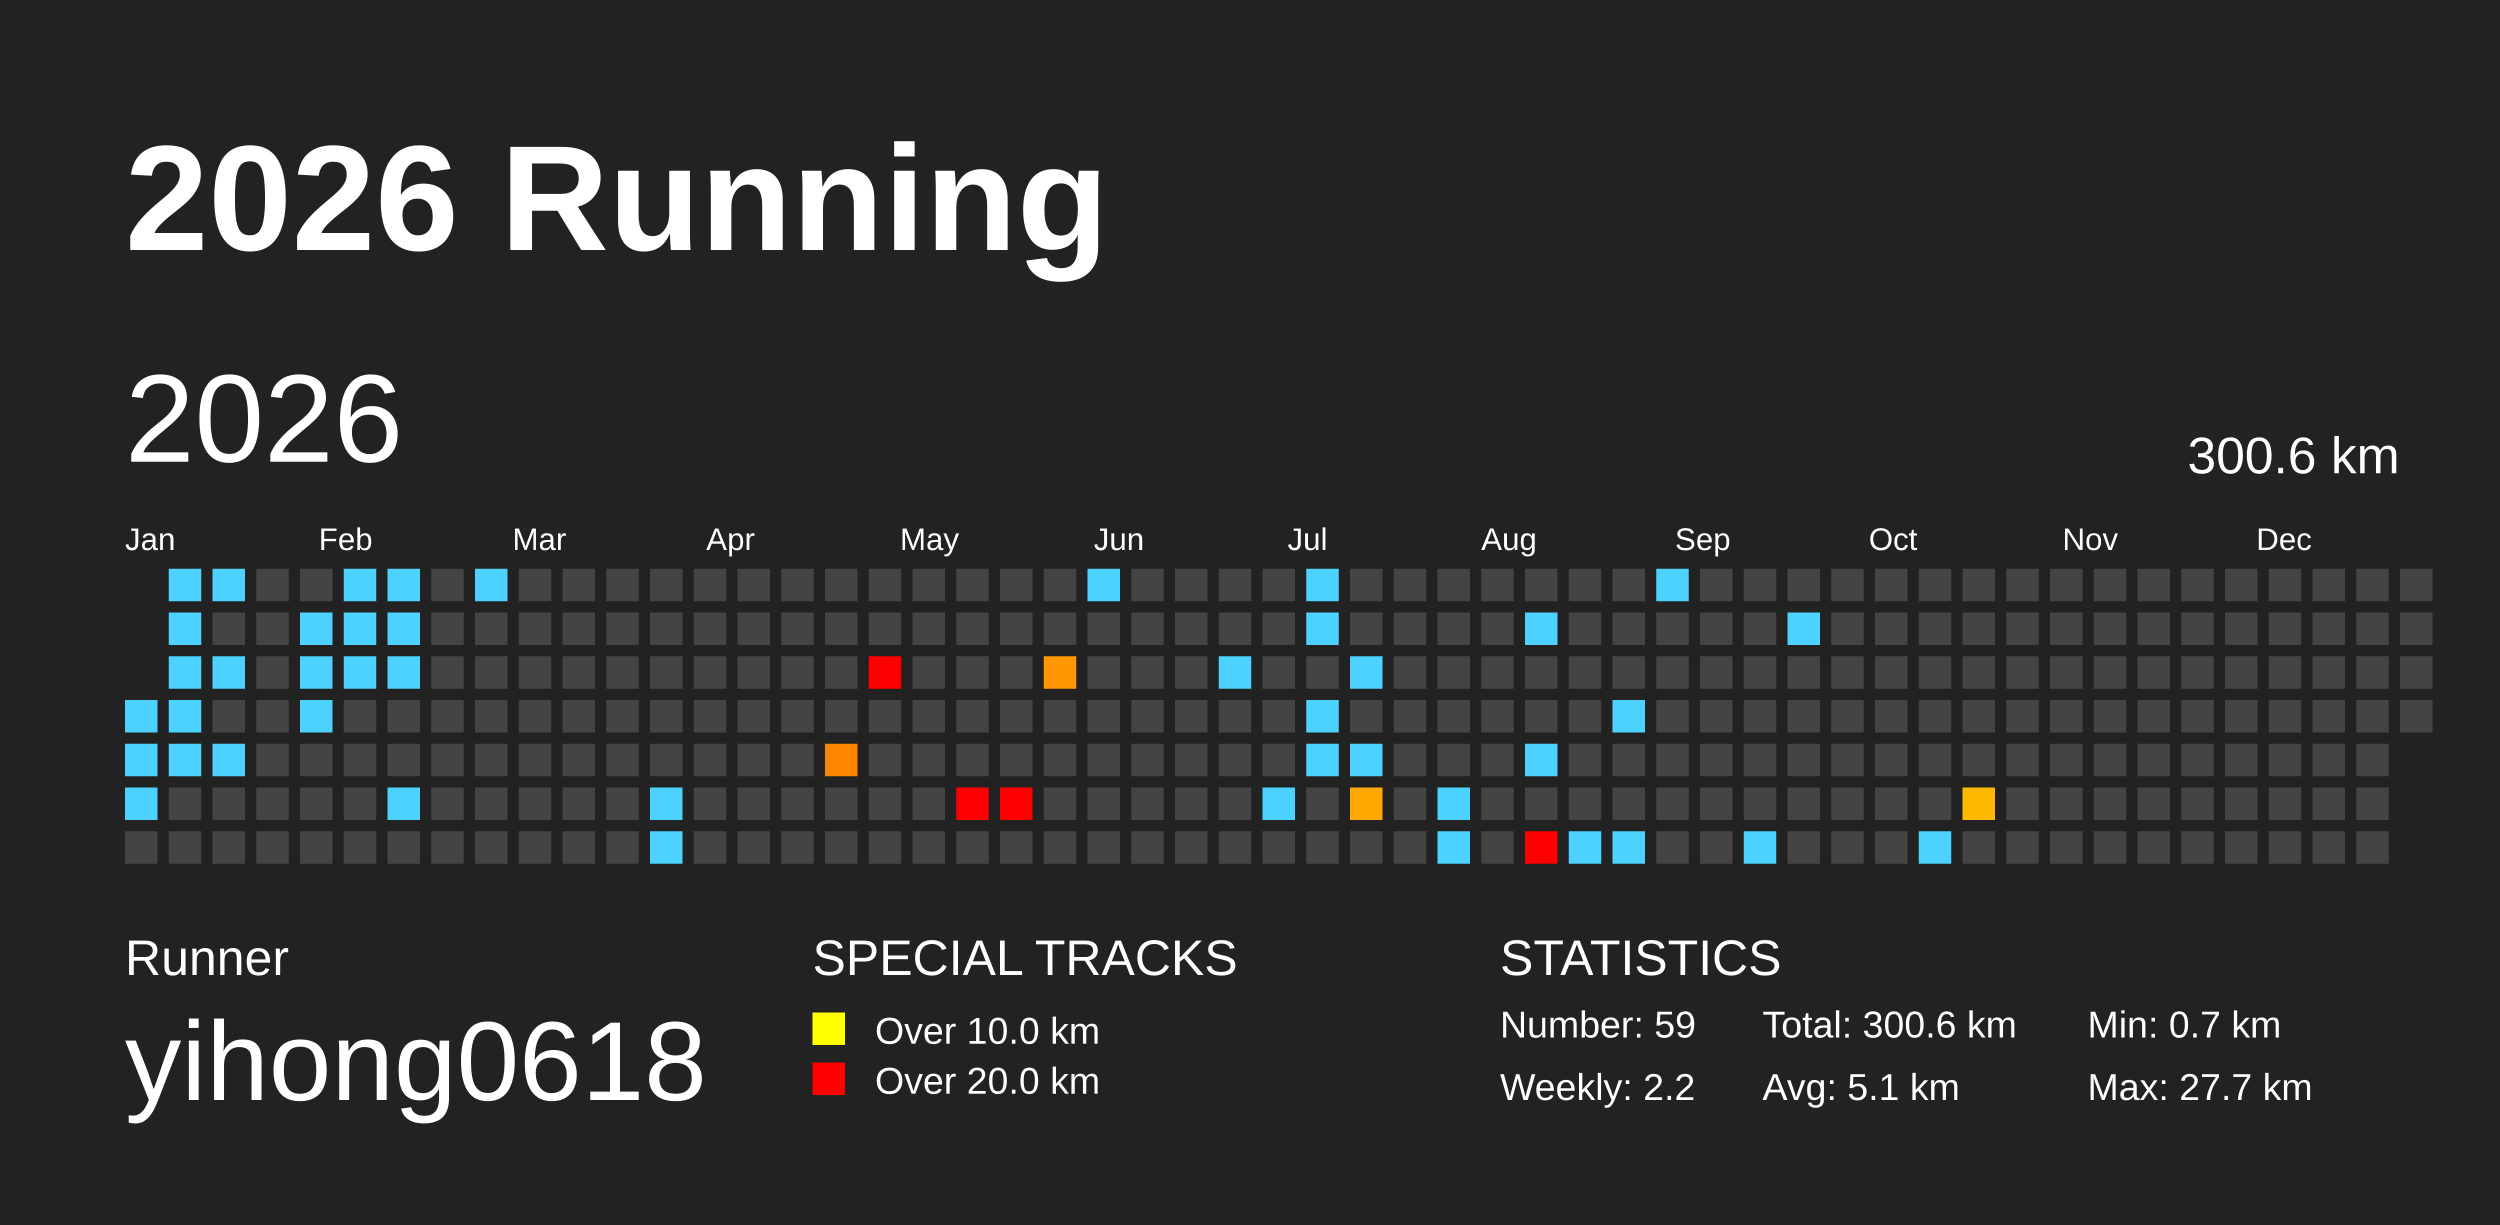
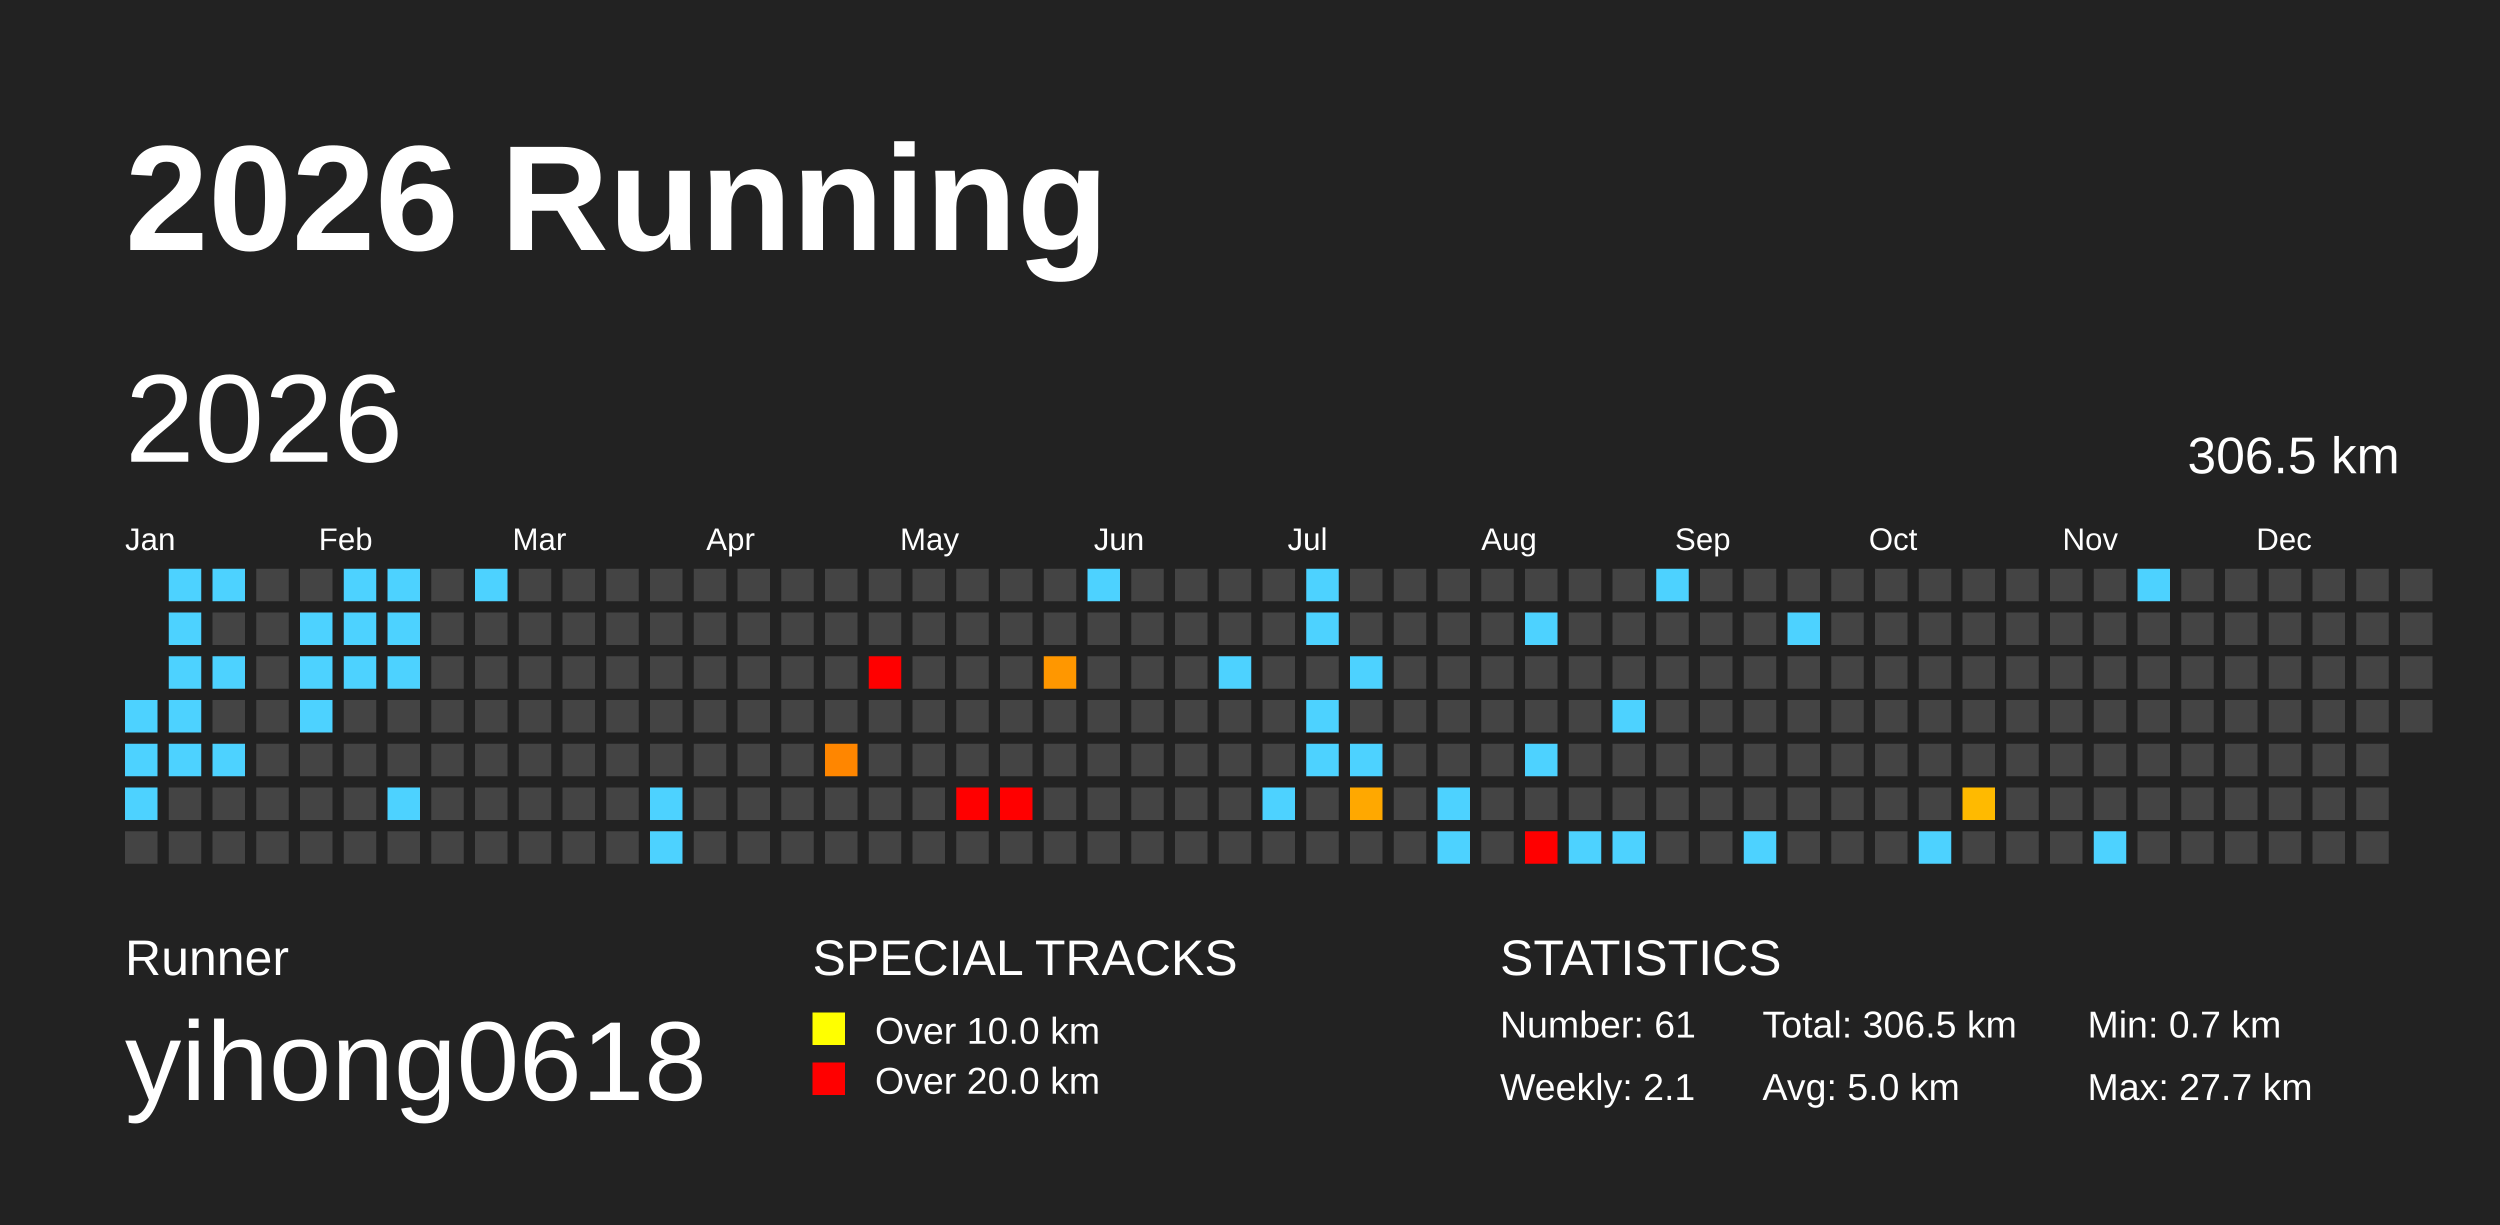
<svg xmlns="http://www.w3.org/2000/svg" baseProfile="full" height="98mm" version="1.1" viewBox="0,0,200,98" width="200mm">
  <defs />
  <rect fill="#222222" height="98" width="200" x="0" y="0" />
  <text fill="#FFFFFF" style="font-size:12px; font-family:Arial; font-weight:bold;" x="10" y="20">2026 Running</text>
  <text fill="#FFFFFF" style="font-size:4px; font-family:Arial" x="10" y="78">Runner</text>
  <text fill="#FFFFFF" style="font-size:9px; font-family:Arial" x="10" y="88">yihong0618</text>
  <text fill="#FFFFFF" style="font-size:4px; font-family:Arial" x="65" y="78">SPECIAL TRACKS</text>
  <rect fill="yellow" height="2.6" width="2.6" x="65" y="81" />
  <text fill="#FFFFFF" style="font-size:3px; font-family:Arial" x="70" y="83.5">Over 10.0 km</text>
  <rect fill="red" height="2.6" width="2.6" x="65" y="85" />
  <text fill="#FFFFFF" style="font-size:3px; font-family:Arial" x="70" y="87.5">Over 20.0 km</text>
  <text fill="#FFFFFF" style="font-size:4px; font-family:Arial" x="120" y="78">STATISTICS</text>
-   <text fill="#FFFFFF" style="font-size:3px; font-family:Arial" x="120" y="83">Number: 59</text>
-   <text fill="#FFFFFF" style="font-size:3px; font-family:Arial" x="120" y="88">Weekly: 2.2</text>
-   <text fill="#FFFFFF" style="font-size:3px; font-family:Arial" x="141" y="83">Total: 300.6 km</text>
-   <text fill="#FFFFFF" style="font-size:3px; font-family:Arial" x="141" y="88">Avg: 5.1 km</text>
+   <text fill="#FFFFFF" style="font-size:3px; font-family:Arial" x="120" y="83">Number: 61</text>
+   <text fill="#FFFFFF" style="font-size:3px; font-family:Arial" x="120" y="88">Weekly: 2.1</text>
+   <text fill="#FFFFFF" style="font-size:3px; font-family:Arial" x="141" y="83">Total: 306.5 km</text>
+   <text fill="#FFFFFF" style="font-size:3px; font-family:Arial" x="141" y="88">Avg: 5.0 km</text>
  <text fill="#FFFFFF" style="font-size:3px; font-family:Arial" x="167" y="83">Min: 0.7 km</text>
  <text fill="#FFFFFF" style="font-size:3px; font-family:Arial" x="167" y="88">Max: 27.7 km</text>
  <text dominant-baseline="hanging" fill="#FFFFFF" style="font-size:10.0px; font-family:Arial;" x="10" y="30">2026</text>
-   <text dominant-baseline="hanging" fill="#FFFFFF" style="font-size:4.125px; font-family:Arial;" x="175" y="35">300.6 km</text>
+   <text dominant-baseline="hanging" fill="#FFFFFF" style="font-size:4.125px; font-family:Arial;" x="175" y="35">306.5 km</text>
  <text fill="#FFFFFF" style="font-size:2.5px; font-family:Arial" x="10.0" y="44">Jan</text>
  <text fill="#FFFFFF" style="font-size:2.5px; font-family:Arial" x="25.5" y="44">Feb</text>
  <text fill="#FFFFFF" style="font-size:2.5px; font-family:Arial" x="41.0" y="44">Mar</text>
  <text fill="#FFFFFF" style="font-size:2.5px; font-family:Arial" x="56.5" y="44">Apr</text>
  <text fill="#FFFFFF" style="font-size:2.5px; font-family:Arial" x="72.0" y="44">May</text>
  <text fill="#FFFFFF" style="font-size:2.5px; font-family:Arial" x="87.5" y="44">Jun</text>
  <text fill="#FFFFFF" style="font-size:2.5px; font-family:Arial" x="103.0" y="44">Jul</text>
  <text fill="#FFFFFF" style="font-size:2.5px; font-family:Arial" x="118.5" y="44">Aug</text>
  <text fill="#FFFFFF" style="font-size:2.5px; font-family:Arial" x="134.0" y="44">Sep</text>
  <text fill="#FFFFFF" style="font-size:2.5px; font-family:Arial" x="149.5" y="44">Oct</text>
  <text fill="#FFFFFF" style="font-size:2.5px; font-family:Arial" x="165.0" y="44">Nov</text>
  <text fill="#FFFFFF" style="font-size:2.5px; font-family:Arial" x="180.5" y="44">Dec</text>
  <rect fill="#4dd2ff" height="2.6" width="2.6" x="10.0" y="56.0" />
  <rect fill="#4dd2ff" height="2.6" width="2.6" x="10.0" y="59.5" />
  <rect fill="#4dd2ff" height="2.6" width="2.6" x="10.0" y="63.0" />
  <rect fill="#444444" height="2.6" width="2.6" x="10.0" y="66.5" />
  <rect fill="#4dd2ff" height="2.6" width="2.6" x="13.5" y="45.5" />
  <rect fill="#4dd2ff" height="2.6" width="2.6" x="13.5" y="49.0" />
  <rect fill="#4dd2ff" height="2.6" width="2.6" x="13.5" y="52.5" />
  <rect fill="#4dd2ff" height="2.6" width="2.6" x="13.5" y="56.0" />
  <rect fill="#4dd2ff" height="2.6" width="2.6" x="13.5" y="59.5" />
  <rect fill="#444444" height="2.6" width="2.6" x="13.5" y="63.0" />
  <rect fill="#444444" height="2.6" width="2.6" x="13.5" y="66.5" />
  <rect fill="#4dd2ff" height="2.6" width="2.6" x="17.0" y="45.5" />
  <rect fill="#444444" height="2.6" width="2.6" x="17.0" y="49.0" />
  <rect fill="#4dd2ff" height="2.6" width="2.6" x="17.0" y="52.5" />
  <rect fill="#444444" height="2.6" width="2.6" x="17.0" y="56.0" />
  <rect fill="#4dd2ff" height="2.6" width="2.6" x="17.0" y="59.5" />
  <rect fill="#444444" height="2.6" width="2.6" x="17.0" y="63.0" />
  <rect fill="#444444" height="2.6" width="2.6" x="17.0" y="66.5" />
  <rect fill="#444444" height="2.6" width="2.6" x="20.5" y="45.5" />
  <rect fill="#444444" height="2.6" width="2.6" x="20.5" y="49.0" />
  <rect fill="#444444" height="2.6" width="2.6" x="20.5" y="52.5" />
  <rect fill="#444444" height="2.6" width="2.6" x="20.5" y="56.0" />
  <rect fill="#444444" height="2.6" width="2.6" x="20.5" y="59.5" />
  <rect fill="#444444" height="2.6" width="2.6" x="20.5" y="63.0" />
  <rect fill="#444444" height="2.6" width="2.6" x="20.5" y="66.5" />
  <rect fill="#444444" height="2.6" width="2.6" x="24.0" y="45.5" />
  <rect fill="#4dd2ff" height="2.6" width="2.6" x="24.0" y="49.0" />
  <rect fill="#4dd2ff" height="2.6" width="2.6" x="24.0" y="52.5" />
  <rect fill="#4dd2ff" height="2.6" width="2.6" x="24.0" y="56.0" />
  <rect fill="#444444" height="2.6" width="2.6" x="24.0" y="59.5" />
  <rect fill="#444444" height="2.6" width="2.6" x="24.0" y="63.0" />
  <rect fill="#444444" height="2.6" width="2.6" x="24.0" y="66.5" />
  <rect fill="#4dd2ff" height="2.6" width="2.6" x="27.5" y="45.5" />
  <rect fill="#4dd2ff" height="2.6" width="2.6" x="27.5" y="49.0" />
  <rect fill="#4dd2ff" height="2.6" width="2.6" x="27.5" y="52.5" />
  <rect fill="#444444" height="2.6" width="2.6" x="27.5" y="56.0" />
  <rect fill="#444444" height="2.6" width="2.6" x="27.5" y="59.5" />
  <rect fill="#444444" height="2.6" width="2.6" x="27.5" y="63.0" />
  <rect fill="#444444" height="2.6" width="2.6" x="27.5" y="66.5" />
  <rect fill="#4dd2ff" height="2.6" width="2.6" x="31.0" y="45.5" />
  <rect fill="#4dd2ff" height="2.6" width="2.6" x="31.0" y="49.0" />
  <rect fill="#4dd2ff" height="2.6" width="2.6" x="31.0" y="52.5" />
  <rect fill="#444444" height="2.6" width="2.6" x="31.0" y="56.0" />
  <rect fill="#444444" height="2.6" width="2.6" x="31.0" y="59.5" />
  <rect fill="#4dd2ff" height="2.6" width="2.6" x="31.0" y="63.0" />
  <rect fill="#444444" height="2.6" width="2.6" x="31.0" y="66.5" />
  <rect fill="#444444" height="2.6" width="2.6" x="34.5" y="45.5" />
  <rect fill="#444444" height="2.6" width="2.6" x="34.5" y="49.0" />
  <rect fill="#444444" height="2.6" width="2.6" x="34.5" y="52.5" />
  <rect fill="#444444" height="2.6" width="2.6" x="34.5" y="56.0" />
  <rect fill="#444444" height="2.6" width="2.6" x="34.5" y="59.5" />
  <rect fill="#444444" height="2.6" width="2.6" x="34.5" y="63.0" />
  <rect fill="#444444" height="2.6" width="2.6" x="34.5" y="66.5" />
  <rect fill="#4dd2ff" height="2.6" width="2.6" x="38.0" y="45.5" />
  <rect fill="#444444" height="2.6" width="2.6" x="38.0" y="49.0" />
  <rect fill="#444444" height="2.6" width="2.6" x="38.0" y="52.5" />
  <rect fill="#444444" height="2.6" width="2.6" x="38.0" y="56.0" />
  <rect fill="#444444" height="2.6" width="2.6" x="38.0" y="59.5" />
  <rect fill="#444444" height="2.6" width="2.6" x="38.0" y="63.0" />
  <rect fill="#444444" height="2.6" width="2.6" x="38.0" y="66.5" />
  <rect fill="#444444" height="2.6" width="2.6" x="41.5" y="45.5" />
  <rect fill="#444444" height="2.6" width="2.6" x="41.5" y="49.0" />
  <rect fill="#444444" height="2.6" width="2.6" x="41.5" y="52.5" />
  <rect fill="#444444" height="2.6" width="2.6" x="41.5" y="56.0" />
  <rect fill="#444444" height="2.6" width="2.6" x="41.5" y="59.5" />
  <rect fill="#444444" height="2.6" width="2.6" x="41.5" y="63.0" />
  <rect fill="#444444" height="2.6" width="2.6" x="41.5" y="66.5" />
  <rect fill="#444444" height="2.6" width="2.6" x="45.0" y="45.5" />
  <rect fill="#444444" height="2.6" width="2.6" x="45.0" y="49.0" />
  <rect fill="#444444" height="2.6" width="2.6" x="45.0" y="52.5" />
  <rect fill="#444444" height="2.6" width="2.6" x="45.0" y="56.0" />
  <rect fill="#444444" height="2.6" width="2.6" x="45.0" y="59.5" />
  <rect fill="#444444" height="2.6" width="2.6" x="45.0" y="63.0" />
  <rect fill="#444444" height="2.6" width="2.6" x="45.0" y="66.5" />
  <rect fill="#444444" height="2.6" width="2.6" x="48.5" y="45.5" />
  <rect fill="#444444" height="2.6" width="2.6" x="48.5" y="49.0" />
  <rect fill="#444444" height="2.6" width="2.6" x="48.5" y="52.5" />
  <rect fill="#444444" height="2.6" width="2.6" x="48.5" y="56.0" />
  <rect fill="#444444" height="2.6" width="2.6" x="48.5" y="59.5" />
  <rect fill="#444444" height="2.6" width="2.6" x="48.5" y="63.0" />
  <rect fill="#444444" height="2.6" width="2.6" x="48.5" y="66.5" />
  <rect fill="#444444" height="2.6" width="2.6" x="52.0" y="45.5" />
  <rect fill="#444444" height="2.6" width="2.6" x="52.0" y="49.0" />
  <rect fill="#444444" height="2.6" width="2.6" x="52.0" y="52.5" />
  <rect fill="#444444" height="2.6" width="2.6" x="52.0" y="56.0" />
  <rect fill="#444444" height="2.6" width="2.6" x="52.0" y="59.5" />
  <rect fill="#4dd2ff" height="2.6" width="2.6" x="52.0" y="63.0" />
  <rect fill="#4dd2ff" height="2.6" width="2.6" x="52.0" y="66.5" />
  <rect fill="#444444" height="2.6" width="2.6" x="55.5" y="45.5" />
  <rect fill="#444444" height="2.6" width="2.6" x="55.5" y="49.0" />
  <rect fill="#444444" height="2.6" width="2.6" x="55.5" y="52.5" />
  <rect fill="#444444" height="2.6" width="2.6" x="55.5" y="56.0" />
  <rect fill="#444444" height="2.6" width="2.6" x="55.5" y="59.5" />
  <rect fill="#444444" height="2.6" width="2.6" x="55.5" y="63.0" />
  <rect fill="#444444" height="2.6" width="2.6" x="55.5" y="66.5" />
  <rect fill="#444444" height="2.6" width="2.6" x="59.0" y="45.5" />
  <rect fill="#444444" height="2.6" width="2.6" x="59.0" y="49.0" />
  <rect fill="#444444" height="2.6" width="2.6" x="59.0" y="52.5" />
  <rect fill="#444444" height="2.6" width="2.6" x="59.0" y="56.0" />
  <rect fill="#444444" height="2.6" width="2.6" x="59.0" y="59.5" />
  <rect fill="#444444" height="2.6" width="2.6" x="59.0" y="63.0" />
  <rect fill="#444444" height="2.6" width="2.6" x="59.0" y="66.5" />
  <rect fill="#444444" height="2.6" width="2.6" x="62.5" y="45.5" />
  <rect fill="#444444" height="2.6" width="2.6" x="62.5" y="49.0" />
  <rect fill="#444444" height="2.6" width="2.6" x="62.5" y="52.5" />
  <rect fill="#444444" height="2.6" width="2.6" x="62.5" y="56.0" />
  <rect fill="#444444" height="2.6" width="2.6" x="62.5" y="59.5" />
  <rect fill="#444444" height="2.6" width="2.6" x="62.5" y="63.0" />
  <rect fill="#444444" height="2.6" width="2.6" x="62.5" y="66.5" />
  <rect fill="#444444" height="2.6" width="2.6" x="66.0" y="45.5" />
  <rect fill="#444444" height="2.6" width="2.6" x="66.0" y="49.0" />
  <rect fill="#444444" height="2.6" width="2.6" x="66.0" y="52.5" />
  <rect fill="#444444" height="2.6" width="2.6" x="66.0" y="56.0" />
  <rect fill="#ff8600" height="2.6" width="2.6" x="66.0" y="59.5" />
  <rect fill="#444444" height="2.6" width="2.6" x="66.0" y="63.0" />
  <rect fill="#444444" height="2.6" width="2.6" x="66.0" y="66.5" />
  <rect fill="#444444" height="2.6" width="2.6" x="69.5" y="45.5" />
  <rect fill="#444444" height="2.6" width="2.6" x="69.5" y="49.0" />
  <rect fill="red" height="2.6" width="2.6" x="69.5" y="52.5" />
  <rect fill="#444444" height="2.6" width="2.6" x="69.5" y="56.0" />
  <rect fill="#444444" height="2.6" width="2.6" x="69.5" y="59.5" />
  <rect fill="#444444" height="2.6" width="2.6" x="69.5" y="63.0" />
  <rect fill="#444444" height="2.6" width="2.6" x="69.5" y="66.5" />
  <rect fill="#444444" height="2.6" width="2.6" x="73.0" y="45.5" />
  <rect fill="#444444" height="2.6" width="2.6" x="73.0" y="49.0" />
  <rect fill="#444444" height="2.6" width="2.6" x="73.0" y="52.5" />
  <rect fill="#444444" height="2.6" width="2.6" x="73.0" y="56.0" />
  <rect fill="#444444" height="2.6" width="2.6" x="73.0" y="59.5" />
  <rect fill="#444444" height="2.6" width="2.6" x="73.0" y="63.0" />
  <rect fill="#444444" height="2.6" width="2.6" x="73.0" y="66.5" />
  <rect fill="#444444" height="2.6" width="2.6" x="76.5" y="45.5" />
  <rect fill="#444444" height="2.6" width="2.6" x="76.5" y="49.0" />
  <rect fill="#444444" height="2.6" width="2.6" x="76.5" y="52.5" />
  <rect fill="#444444" height="2.6" width="2.6" x="76.5" y="56.0" />
  <rect fill="#444444" height="2.6" width="2.6" x="76.5" y="59.5" />
  <rect fill="red" height="2.6" width="2.6" x="76.5" y="63.0" />
  <rect fill="#444444" height="2.6" width="2.6" x="76.5" y="66.5" />
  <rect fill="#444444" height="2.6" width="2.6" x="80.0" y="45.5" />
  <rect fill="#444444" height="2.6" width="2.6" x="80.0" y="49.0" />
  <rect fill="#444444" height="2.6" width="2.6" x="80.0" y="52.5" />
  <rect fill="#444444" height="2.6" width="2.6" x="80.0" y="56.0" />
  <rect fill="#444444" height="2.6" width="2.6" x="80.0" y="59.5" />
  <rect fill="red" height="2.6" width="2.6" x="80.0" y="63.0" />
  <rect fill="#444444" height="2.6" width="2.6" x="80.0" y="66.5" />
  <rect fill="#444444" height="2.6" width="2.6" x="83.5" y="45.5" />
  <rect fill="#444444" height="2.6" width="2.6" x="83.5" y="49.0" />
  <rect fill="#ff9700" height="2.6" width="2.6" x="83.5" y="52.5" />
  <rect fill="#444444" height="2.6" width="2.6" x="83.5" y="56.0" />
  <rect fill="#444444" height="2.6" width="2.6" x="83.5" y="59.5" />
  <rect fill="#444444" height="2.6" width="2.6" x="83.5" y="63.0" />
  <rect fill="#444444" height="2.6" width="2.6" x="83.5" y="66.5" />
  <rect fill="#4dd2ff" height="2.6" width="2.6" x="87.0" y="45.5" />
  <rect fill="#444444" height="2.6" width="2.6" x="87.0" y="49.0" />
  <rect fill="#444444" height="2.6" width="2.6" x="87.0" y="52.5" />
  <rect fill="#444444" height="2.6" width="2.6" x="87.0" y="56.0" />
  <rect fill="#444444" height="2.6" width="2.6" x="87.0" y="59.5" />
  <rect fill="#444444" height="2.6" width="2.6" x="87.0" y="63.0" />
  <rect fill="#444444" height="2.6" width="2.6" x="87.0" y="66.5" />
  <rect fill="#444444" height="2.6" width="2.6" x="90.5" y="45.5" />
  <rect fill="#444444" height="2.6" width="2.6" x="90.5" y="49.0" />
  <rect fill="#444444" height="2.6" width="2.6" x="90.5" y="52.5" />
  <rect fill="#444444" height="2.6" width="2.6" x="90.5" y="56.0" />
  <rect fill="#444444" height="2.6" width="2.6" x="90.5" y="59.5" />
  <rect fill="#444444" height="2.6" width="2.6" x="90.5" y="63.0" />
  <rect fill="#444444" height="2.6" width="2.6" x="90.5" y="66.5" />
  <rect fill="#444444" height="2.6" width="2.6" x="94.0" y="45.5" />
  <rect fill="#444444" height="2.6" width="2.6" x="94.0" y="49.0" />
  <rect fill="#444444" height="2.6" width="2.6" x="94.0" y="52.5" />
  <rect fill="#444444" height="2.6" width="2.6" x="94.0" y="56.0" />
  <rect fill="#444444" height="2.6" width="2.6" x="94.0" y="59.5" />
  <rect fill="#444444" height="2.6" width="2.6" x="94.0" y="63.0" />
  <rect fill="#444444" height="2.6" width="2.6" x="94.0" y="66.5" />
  <rect fill="#444444" height="2.6" width="2.6" x="97.5" y="45.5" />
  <rect fill="#444444" height="2.6" width="2.6" x="97.5" y="49.0" />
  <rect fill="#4dd2ff" height="2.6" width="2.6" x="97.5" y="52.5" />
  <rect fill="#444444" height="2.6" width="2.6" x="97.5" y="56.0" />
  <rect fill="#444444" height="2.6" width="2.6" x="97.5" y="59.5" />
  <rect fill="#444444" height="2.6" width="2.6" x="97.5" y="63.0" />
  <rect fill="#444444" height="2.6" width="2.6" x="97.5" y="66.5" />
  <rect fill="#444444" height="2.6" width="2.6" x="101.0" y="45.5" />
  <rect fill="#444444" height="2.6" width="2.6" x="101.0" y="49.0" />
  <rect fill="#444444" height="2.6" width="2.6" x="101.0" y="52.5" />
  <rect fill="#444444" height="2.6" width="2.6" x="101.0" y="56.0" />
  <rect fill="#444444" height="2.6" width="2.6" x="101.0" y="59.5" />
  <rect fill="#4dd2ff" height="2.6" width="2.6" x="101.0" y="63.0" />
  <rect fill="#444444" height="2.6" width="2.6" x="101.0" y="66.5" />
  <rect fill="#4dd2ff" height="2.6" width="2.6" x="104.5" y="45.5" />
  <rect fill="#4dd2ff" height="2.6" width="2.6" x="104.5" y="49.0" />
  <rect fill="#444444" height="2.6" width="2.6" x="104.5" y="52.5" />
  <rect fill="#4dd2ff" height="2.6" width="2.6" x="104.5" y="56.0" />
  <rect fill="#4dd2ff" height="2.6" width="2.6" x="104.5" y="59.5" />
  <rect fill="#444444" height="2.6" width="2.6" x="104.5" y="63.0" />
  <rect fill="#444444" height="2.6" width="2.6" x="104.5" y="66.5" />
  <rect fill="#444444" height="2.6" width="2.6" x="108.0" y="45.5" />
  <rect fill="#444444" height="2.6" width="2.6" x="108.0" y="49.0" />
  <rect fill="#4dd2ff" height="2.6" width="2.6" x="108.0" y="52.5" />
  <rect fill="#444444" height="2.6" width="2.6" x="108.0" y="56.0" />
  <rect fill="#4dd2ff" height="2.6" width="2.6" x="108.0" y="59.5" />
  <rect fill="#ffa800" height="2.6" width="2.6" x="108.0" y="63.0" />
  <rect fill="#444444" height="2.6" width="2.6" x="108.0" y="66.5" />
  <rect fill="#444444" height="2.6" width="2.6" x="111.5" y="45.5" />
  <rect fill="#444444" height="2.6" width="2.6" x="111.5" y="49.0" />
  <rect fill="#444444" height="2.6" width="2.6" x="111.5" y="52.5" />
  <rect fill="#444444" height="2.6" width="2.6" x="111.5" y="56.0" />
  <rect fill="#444444" height="2.6" width="2.6" x="111.5" y="59.5" />
  <rect fill="#444444" height="2.6" width="2.6" x="111.5" y="63.0" />
  <rect fill="#444444" height="2.6" width="2.6" x="111.5" y="66.5" />
  <rect fill="#444444" height="2.6" width="2.6" x="115.0" y="45.5" />
  <rect fill="#444444" height="2.6" width="2.6" x="115.0" y="49.0" />
  <rect fill="#444444" height="2.6" width="2.6" x="115.0" y="52.5" />
  <rect fill="#444444" height="2.6" width="2.6" x="115.0" y="56.0" />
  <rect fill="#444444" height="2.6" width="2.6" x="115.0" y="59.5" />
  <rect fill="#4dd2ff" height="2.6" width="2.6" x="115.0" y="63.0" />
  <rect fill="#4dd2ff" height="2.6" width="2.6" x="115.0" y="66.5" />
  <rect fill="#444444" height="2.6" width="2.6" x="118.5" y="45.5" />
  <rect fill="#444444" height="2.6" width="2.6" x="118.5" y="49.0" />
  <rect fill="#444444" height="2.6" width="2.6" x="118.5" y="52.5" />
  <rect fill="#444444" height="2.6" width="2.6" x="118.5" y="56.0" />
  <rect fill="#444444" height="2.6" width="2.6" x="118.5" y="59.5" />
  <rect fill="#444444" height="2.6" width="2.6" x="118.5" y="63.0" />
  <rect fill="#444444" height="2.6" width="2.6" x="118.5" y="66.5" />
  <rect fill="#444444" height="2.6" width="2.6" x="122.0" y="45.5" />
  <rect fill="#4dd2ff" height="2.6" width="2.6" x="122.0" y="49.0" />
  <rect fill="#444444" height="2.6" width="2.6" x="122.0" y="52.5" />
  <rect fill="#444444" height="2.6" width="2.6" x="122.0" y="56.0" />
  <rect fill="#4dd2ff" height="2.6" width="2.6" x="122.0" y="59.5" />
  <rect fill="#444444" height="2.6" width="2.6" x="122.0" y="63.0" />
  <rect fill="red" height="2.6" width="2.6" x="122.0" y="66.5" />
  <rect fill="#444444" height="2.6" width="2.6" x="125.5" y="45.5" />
  <rect fill="#444444" height="2.6" width="2.6" x="125.5" y="49.0" />
  <rect fill="#444444" height="2.6" width="2.6" x="125.5" y="52.5" />
  <rect fill="#444444" height="2.6" width="2.6" x="125.5" y="56.0" />
  <rect fill="#444444" height="2.6" width="2.6" x="125.5" y="59.5" />
  <rect fill="#444444" height="2.6" width="2.6" x="125.5" y="63.0" />
  <rect fill="#4dd2ff" height="2.6" width="2.6" x="125.5" y="66.5" />
  <rect fill="#444444" height="2.6" width="2.6" x="129.0" y="45.5" />
  <rect fill="#444444" height="2.6" width="2.6" x="129.0" y="49.0" />
  <rect fill="#444444" height="2.6" width="2.6" x="129.0" y="52.5" />
  <rect fill="#4dd2ff" height="2.6" width="2.6" x="129.0" y="56.0" />
  <rect fill="#444444" height="2.6" width="2.6" x="129.0" y="59.5" />
  <rect fill="#444444" height="2.6" width="2.6" x="129.0" y="63.0" />
  <rect fill="#4dd2ff" height="2.6" width="2.6" x="129.0" y="66.5" />
  <rect fill="#4dd2ff" height="2.6" width="2.6" x="132.5" y="45.5" />
  <rect fill="#444444" height="2.6" width="2.6" x="132.5" y="49.0" />
  <rect fill="#444444" height="2.6" width="2.6" x="132.5" y="52.5" />
  <rect fill="#444444" height="2.6" width="2.6" x="132.5" y="56.0" />
  <rect fill="#444444" height="2.6" width="2.6" x="132.5" y="59.5" />
  <rect fill="#444444" height="2.6" width="2.6" x="132.5" y="63.0" />
  <rect fill="#444444" height="2.6" width="2.6" x="132.5" y="66.5" />
  <rect fill="#444444" height="2.6" width="2.6" x="136.0" y="45.5" />
  <rect fill="#444444" height="2.6" width="2.6" x="136.0" y="49.0" />
  <rect fill="#444444" height="2.6" width="2.6" x="136.0" y="52.5" />
  <rect fill="#444444" height="2.6" width="2.6" x="136.0" y="56.0" />
  <rect fill="#444444" height="2.6" width="2.6" x="136.0" y="59.5" />
  <rect fill="#444444" height="2.6" width="2.6" x="136.0" y="63.0" />
  <rect fill="#444444" height="2.6" width="2.6" x="136.0" y="66.5" />
  <rect fill="#444444" height="2.6" width="2.6" x="139.5" y="45.5" />
  <rect fill="#444444" height="2.6" width="2.6" x="139.5" y="49.0" />
  <rect fill="#444444" height="2.6" width="2.6" x="139.5" y="52.5" />
  <rect fill="#444444" height="2.6" width="2.6" x="139.5" y="56.0" />
  <rect fill="#444444" height="2.6" width="2.6" x="139.5" y="59.5" />
  <rect fill="#444444" height="2.6" width="2.6" x="139.5" y="63.0" />
  <rect fill="#4dd2ff" height="2.6" width="2.6" x="139.5" y="66.5" />
  <rect fill="#444444" height="2.6" width="2.6" x="143.0" y="45.5" />
  <rect fill="#4dd2ff" height="2.6" width="2.6" x="143.0" y="49.0" />
  <rect fill="#444444" height="2.6" width="2.6" x="143.0" y="52.5" />
  <rect fill="#444444" height="2.6" width="2.6" x="143.0" y="56.0" />
  <rect fill="#444444" height="2.6" width="2.6" x="143.0" y="59.5" />
  <rect fill="#444444" height="2.6" width="2.6" x="143.0" y="63.0" />
  <rect fill="#444444" height="2.6" width="2.6" x="143.0" y="66.5" />
  <rect fill="#444444" height="2.6" width="2.6" x="146.5" y="45.5" />
  <rect fill="#444444" height="2.6" width="2.6" x="146.5" y="49.0" />
  <rect fill="#444444" height="2.6" width="2.6" x="146.5" y="52.5" />
  <rect fill="#444444" height="2.6" width="2.6" x="146.5" y="56.0" />
  <rect fill="#444444" height="2.6" width="2.6" x="146.5" y="59.5" />
  <rect fill="#444444" height="2.6" width="2.6" x="146.5" y="63.0" />
  <rect fill="#444444" height="2.6" width="2.6" x="146.5" y="66.5" />
  <rect fill="#444444" height="2.6" width="2.6" x="150.0" y="45.5" />
  <rect fill="#444444" height="2.6" width="2.6" x="150.0" y="49.0" />
  <rect fill="#444444" height="2.6" width="2.6" x="150.0" y="52.5" />
  <rect fill="#444444" height="2.6" width="2.6" x="150.0" y="56.0" />
  <rect fill="#444444" height="2.6" width="2.6" x="150.0" y="59.5" />
  <rect fill="#444444" height="2.6" width="2.6" x="150.0" y="63.0" />
  <rect fill="#444444" height="2.6" width="2.6" x="150.0" y="66.5" />
  <rect fill="#444444" height="2.6" width="2.6" x="153.5" y="45.5" />
  <rect fill="#444444" height="2.6" width="2.6" x="153.5" y="49.0" />
  <rect fill="#444444" height="2.6" width="2.6" x="153.5" y="52.5" />
  <rect fill="#444444" height="2.6" width="2.6" x="153.5" y="56.0" />
  <rect fill="#444444" height="2.6" width="2.6" x="153.5" y="59.5" />
  <rect fill="#444444" height="2.6" width="2.6" x="153.5" y="63.0" />
  <rect fill="#4dd2ff" height="2.6" width="2.6" x="153.5" y="66.5" />
  <rect fill="#444444" height="2.6" width="2.6" x="157.0" y="45.5" />
  <rect fill="#444444" height="2.6" width="2.6" x="157.0" y="49.0" />
  <rect fill="#444444" height="2.6" width="2.6" x="157.0" y="52.5" />
  <rect fill="#444444" height="2.6" width="2.6" x="157.0" y="56.0" />
  <rect fill="#444444" height="2.6" width="2.6" x="157.0" y="59.5" />
  <rect fill="#ffba00" height="2.6" width="2.6" x="157.0" y="63.0" />
  <rect fill="#444444" height="2.6" width="2.6" x="157.0" y="66.5" />
  <rect fill="#444444" height="2.6" width="2.6" x="160.5" y="45.5" />
  <rect fill="#444444" height="2.6" width="2.6" x="160.5" y="49.0" />
  <rect fill="#444444" height="2.6" width="2.6" x="160.5" y="52.5" />
  <rect fill="#444444" height="2.6" width="2.6" x="160.5" y="56.0" />
  <rect fill="#444444" height="2.6" width="2.6" x="160.5" y="59.5" />
  <rect fill="#444444" height="2.6" width="2.6" x="160.5" y="63.0" />
  <rect fill="#444444" height="2.6" width="2.6" x="160.5" y="66.5" />
  <rect fill="#444444" height="2.6" width="2.6" x="164.0" y="45.5" />
  <rect fill="#444444" height="2.6" width="2.6" x="164.0" y="49.0" />
  <rect fill="#444444" height="2.6" width="2.6" x="164.0" y="52.5" />
  <rect fill="#444444" height="2.6" width="2.6" x="164.0" y="56.0" />
  <rect fill="#444444" height="2.6" width="2.6" x="164.0" y="59.5" />
  <rect fill="#444444" height="2.6" width="2.6" x="164.0" y="63.0" />
  <rect fill="#444444" height="2.6" width="2.6" x="164.0" y="66.5" />
  <rect fill="#444444" height="2.6" width="2.6" x="167.5" y="45.5" />
  <rect fill="#444444" height="2.6" width="2.6" x="167.5" y="49.0" />
  <rect fill="#444444" height="2.6" width="2.6" x="167.5" y="52.5" />
  <rect fill="#444444" height="2.6" width="2.6" x="167.5" y="56.0" />
  <rect fill="#444444" height="2.6" width="2.6" x="167.5" y="59.5" />
  <rect fill="#444444" height="2.6" width="2.6" x="167.5" y="63.0" />
-   <rect fill="#444444" height="2.6" width="2.6" x="167.5" y="66.5" />
-   <rect fill="#444444" height="2.6" width="2.6" x="171.0" y="45.5" />
+   <rect fill="#4dd2ff" height="2.6" width="2.6" x="167.5" y="66.5" />
+   <rect fill="#4dd2ff" height="2.6" width="2.6" x="171.0" y="45.5" />
  <rect fill="#444444" height="2.6" width="2.6" x="171.0" y="49.0" />
  <rect fill="#444444" height="2.6" width="2.6" x="171.0" y="52.5" />
  <rect fill="#444444" height="2.6" width="2.6" x="171.0" y="56.0" />
  <rect fill="#444444" height="2.6" width="2.6" x="171.0" y="59.5" />
  <rect fill="#444444" height="2.6" width="2.6" x="171.0" y="63.0" />
  <rect fill="#444444" height="2.6" width="2.6" x="171.0" y="66.5" />
  <rect fill="#444444" height="2.6" width="2.6" x="174.5" y="45.5" />
  <rect fill="#444444" height="2.6" width="2.6" x="174.5" y="49.0" />
  <rect fill="#444444" height="2.6" width="2.6" x="174.5" y="52.5" />
  <rect fill="#444444" height="2.6" width="2.6" x="174.5" y="56.0" />
  <rect fill="#444444" height="2.6" width="2.6" x="174.5" y="59.5" />
  <rect fill="#444444" height="2.6" width="2.6" x="174.5" y="63.0" />
  <rect fill="#444444" height="2.6" width="2.6" x="174.5" y="66.5" />
  <rect fill="#444444" height="2.6" width="2.6" x="178.0" y="45.5" />
  <rect fill="#444444" height="2.6" width="2.6" x="178.0" y="49.0" />
  <rect fill="#444444" height="2.6" width="2.6" x="178.0" y="52.5" />
  <rect fill="#444444" height="2.6" width="2.6" x="178.0" y="56.0" />
  <rect fill="#444444" height="2.6" width="2.6" x="178.0" y="59.5" />
  <rect fill="#444444" height="2.6" width="2.6" x="178.0" y="63.0" />
  <rect fill="#444444" height="2.6" width="2.6" x="178.0" y="66.5" />
  <rect fill="#444444" height="2.6" width="2.6" x="181.5" y="45.5" />
  <rect fill="#444444" height="2.6" width="2.6" x="181.5" y="49.0" />
  <rect fill="#444444" height="2.6" width="2.6" x="181.5" y="52.5" />
  <rect fill="#444444" height="2.6" width="2.6" x="181.5" y="56.0" />
  <rect fill="#444444" height="2.6" width="2.6" x="181.5" y="59.5" />
  <rect fill="#444444" height="2.6" width="2.6" x="181.5" y="63.0" />
  <rect fill="#444444" height="2.6" width="2.6" x="181.5" y="66.5" />
  <rect fill="#444444" height="2.6" width="2.6" x="185.0" y="45.5" />
  <rect fill="#444444" height="2.6" width="2.6" x="185.0" y="49.0" />
  <rect fill="#444444" height="2.6" width="2.6" x="185.0" y="52.5" />
  <rect fill="#444444" height="2.6" width="2.6" x="185.0" y="56.0" />
  <rect fill="#444444" height="2.6" width="2.6" x="185.0" y="59.5" />
  <rect fill="#444444" height="2.6" width="2.6" x="185.0" y="63.0" />
  <rect fill="#444444" height="2.6" width="2.6" x="185.0" y="66.5" />
  <rect fill="#444444" height="2.6" width="2.6" x="188.5" y="45.5" />
  <rect fill="#444444" height="2.6" width="2.6" x="188.5" y="49.0" />
  <rect fill="#444444" height="2.6" width="2.6" x="188.5" y="52.5" />
  <rect fill="#444444" height="2.6" width="2.6" x="188.5" y="56.0" />
  <rect fill="#444444" height="2.6" width="2.6" x="188.5" y="59.5" />
  <rect fill="#444444" height="2.6" width="2.6" x="188.5" y="63.0" />
  <rect fill="#444444" height="2.6" width="2.6" x="188.5" y="66.5" />
  <rect fill="#444444" height="2.6" width="2.6" x="192.0" y="45.5" />
  <rect fill="#444444" height="2.6" width="2.6" x="192.0" y="49.0" />
  <rect fill="#444444" height="2.6" width="2.6" x="192.0" y="52.5" />
  <rect fill="#444444" height="2.6" width="2.6" x="192.0" y="56.0" />
</svg>
